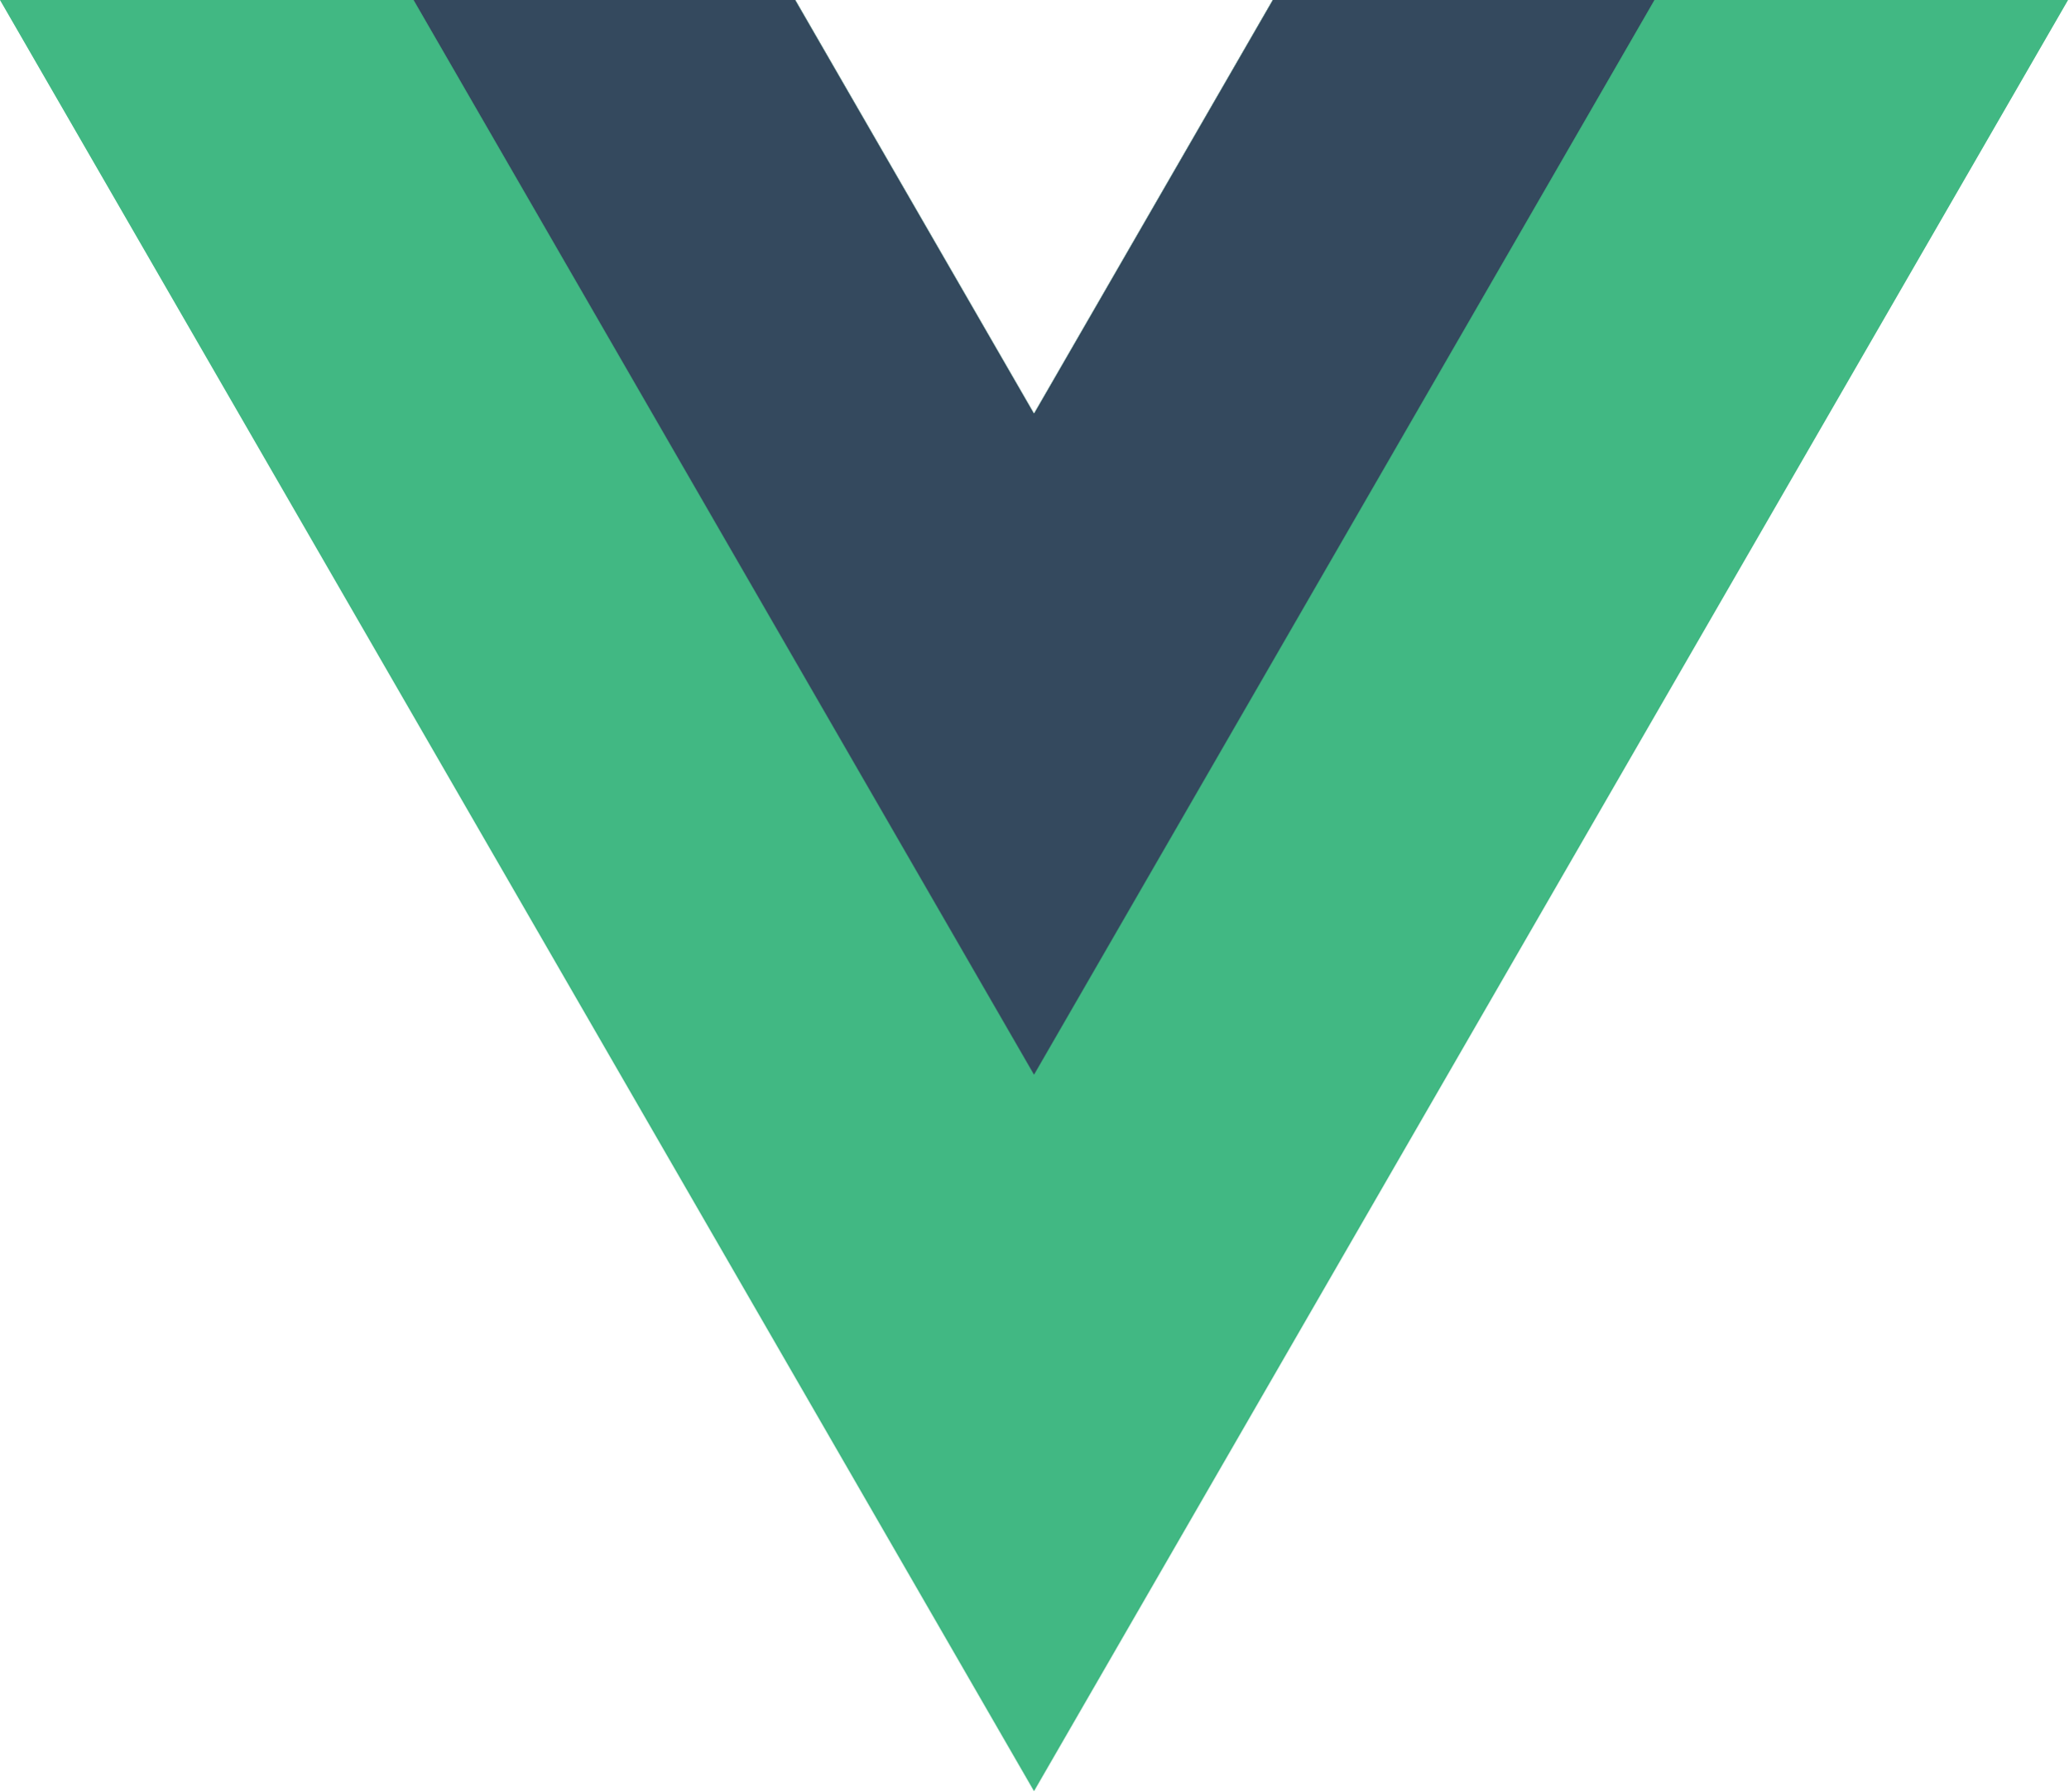
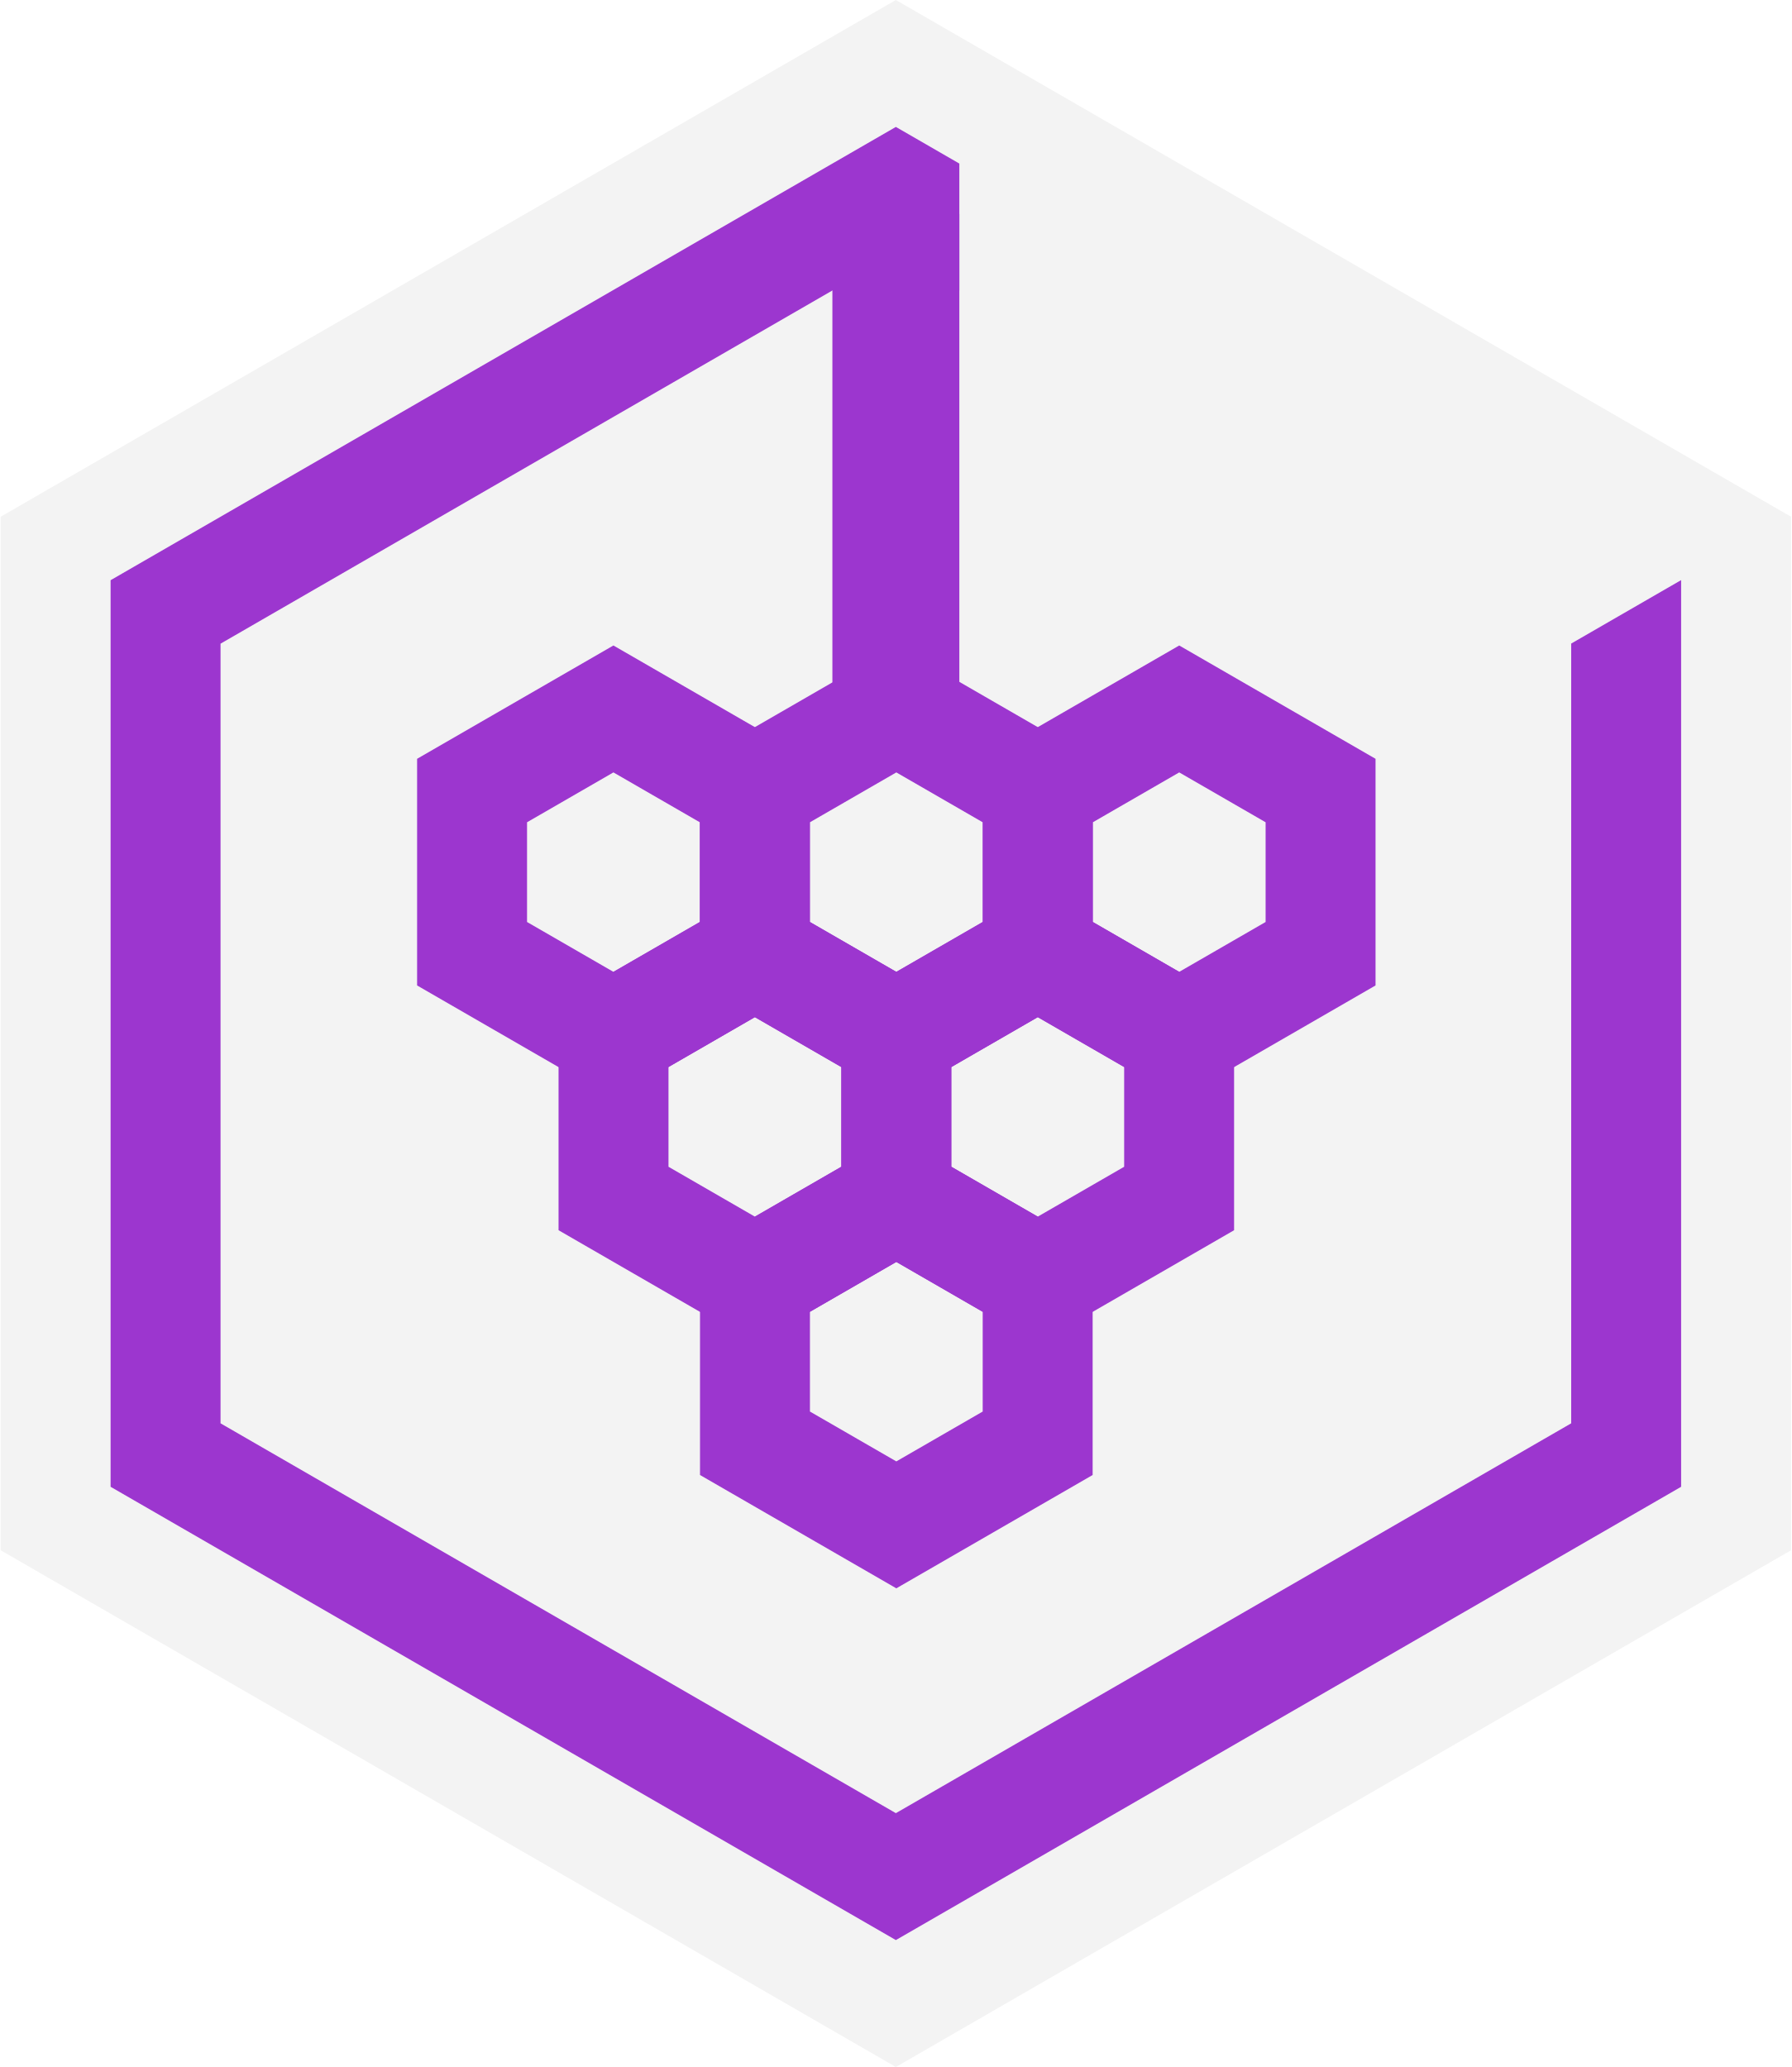
- <svg xmlns="http://www.w3.org/2000/svg" viewBox="0 0 261.76 226.69">
-   <path d="M161.096.001l-30.225 52.351L100.647.001H-.005l130.877 226.688L261.749.001z" fill="#41b883" />
-   <path d="M161.096.001l-30.225 52.351L100.647.001H52.346l78.526 136.01L209.398.001z" fill="#34495e" />
+ <svg xmlns="http://www.w3.org/2000/svg" width="988" height="1140" viewBox="0 0 988 1140" fill="none">
+   <path d="M494 0L987.634 285V855L494 1140L0.365 855V285L494 0Z" fill="#F3F3F3" />
+   <path fill-rule="evenodd" clip-rule="evenodd" d="M602.506 418.5L494.253 356L386 418.5V543.5L494.253 606L602.506 543.5V418.5ZM541.885 453.5L494.253 426L446.622 453.5V508.5L494.253 536L541.885 508.5V453.5Z" fill="#9C36CF" />
+   <path fill-rule="evenodd" clip-rule="evenodd" d="M446.506 418.5L338.253 356L230 418.5V543.5L338.253 606L446.506 543.5V418.5ZM385.885 453.5L338.253 426L290.622 453.5V508.5L338.253 536L385.885 508.5V453.5Z" fill="#9C36CF" />
+   <path fill-rule="evenodd" clip-rule="evenodd" d="M758.506 418.5L650.253 356L542 418.5V543.5L650.253 606L758.506 543.5V418.5ZM697.885 453.5L650.253 426L602.622 453.5V508.5L650.253 536L697.885 508.5V453.5Z" fill="#9C36CF" />
+   <path fill-rule="evenodd" clip-rule="evenodd" d="M524.506 553.5L416.253 491L308 553.5V678.5L416.253 741L524.506 678.5V553.5ZM463.885 588.5L416.253 561L368.622 588.5V643.5L416.253 671L463.885 643.5V588.5Z" fill="#9C36CF" />
+   <path fill-rule="evenodd" clip-rule="evenodd" d="M680.506 553.5L572.253 491L464 553.5V678.5L572.253 741L680.506 678.5V553.5ZM619.885 588.5L572.253 561L524.622 588.5V643.5L572.253 671L619.885 643.5V588.5Z" fill="#9C36CF" />
+   <path fill-rule="evenodd" clip-rule="evenodd" d="M602.506 688.5L494.253 626L386 688.5V813.5L494.253 876L602.506 813.5V688.5ZM541.885 723.5L494.253 696L446.622 723.5V778.5L494.253 806L541.885 778.5V723.5Z" fill="#9C36CF" />
+   <path fill-rule="evenodd" clip-rule="evenodd" d="M529 90.207L494 70L60.987 320V820L494 1070L927.013 820V320L926.964 319.972L866.342 354.972L866.391 355V785L494 1000L121.609 785V355L494 140L529 160.207V90.207Z" fill="#9C36CF" />
+   <rect x="459" y="118" width="70" height="282" fill="#9C36CF" />
</svg>
